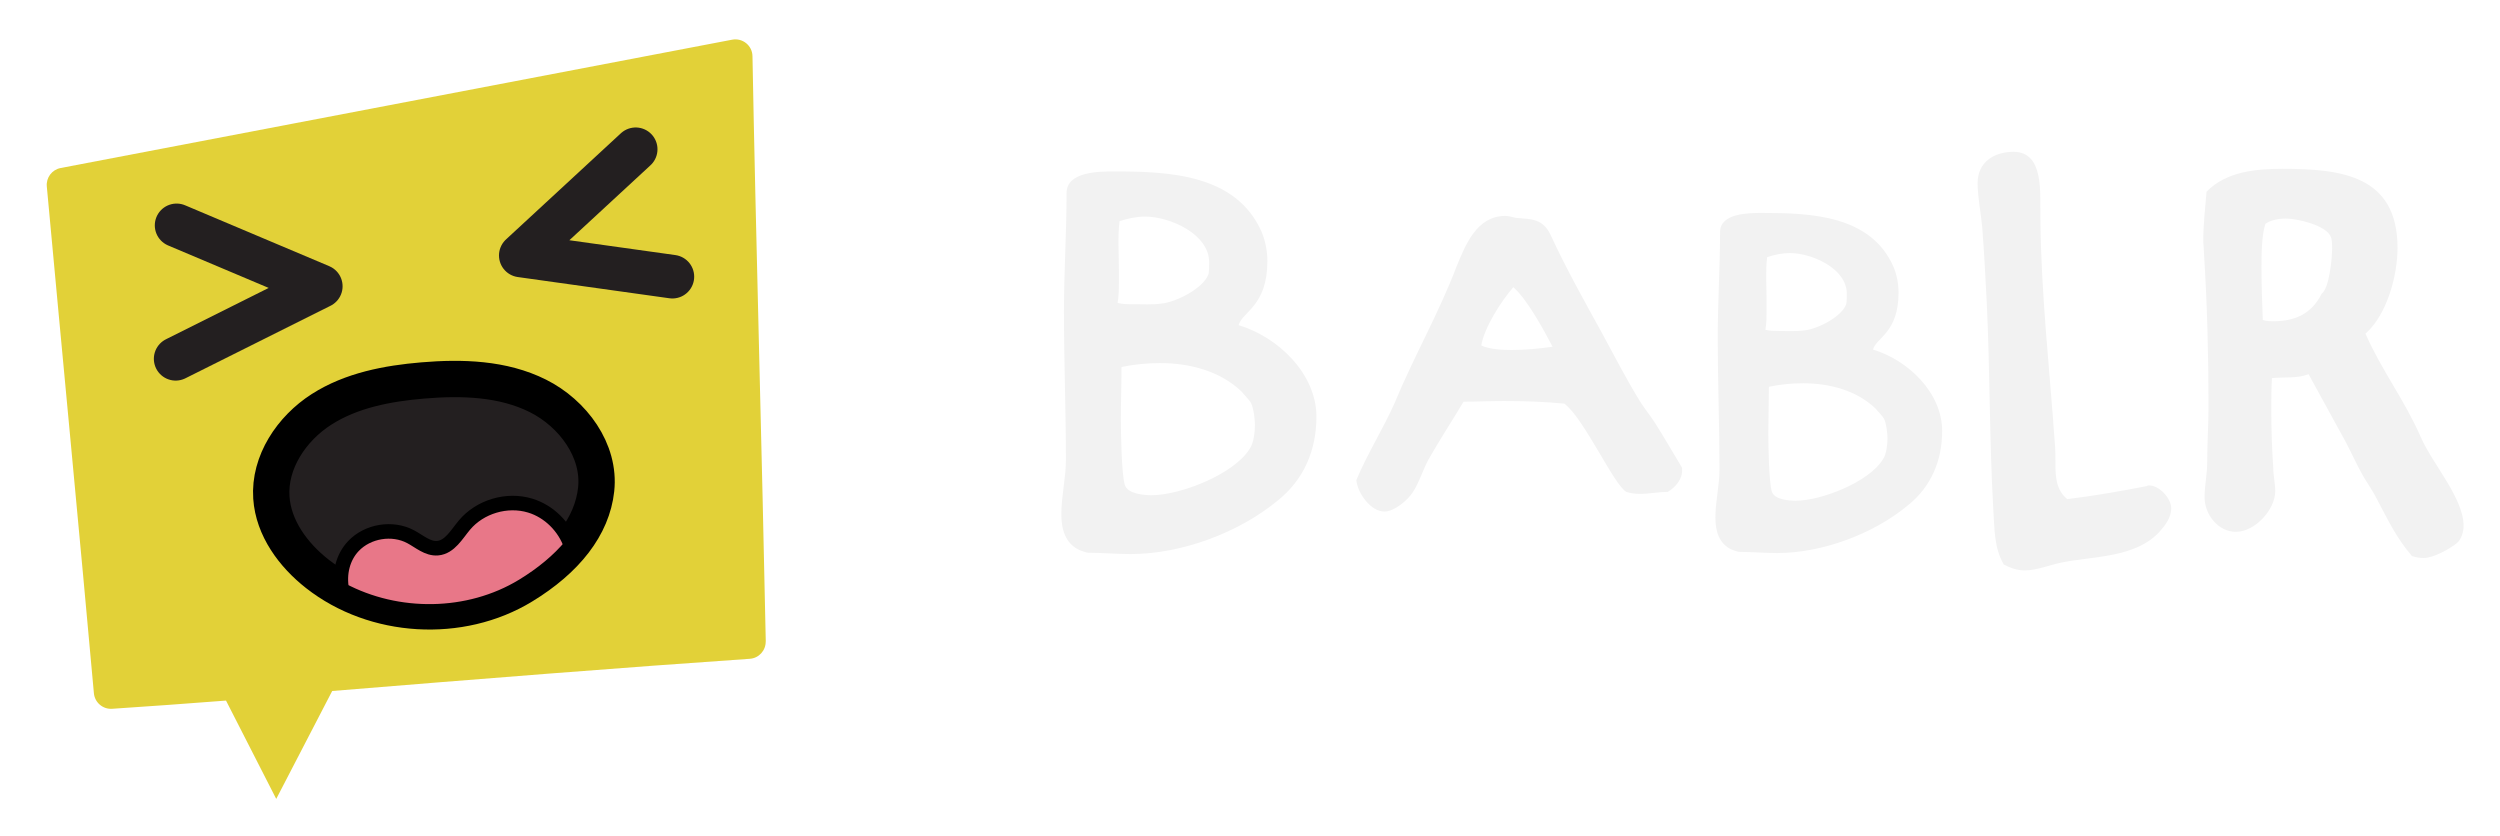
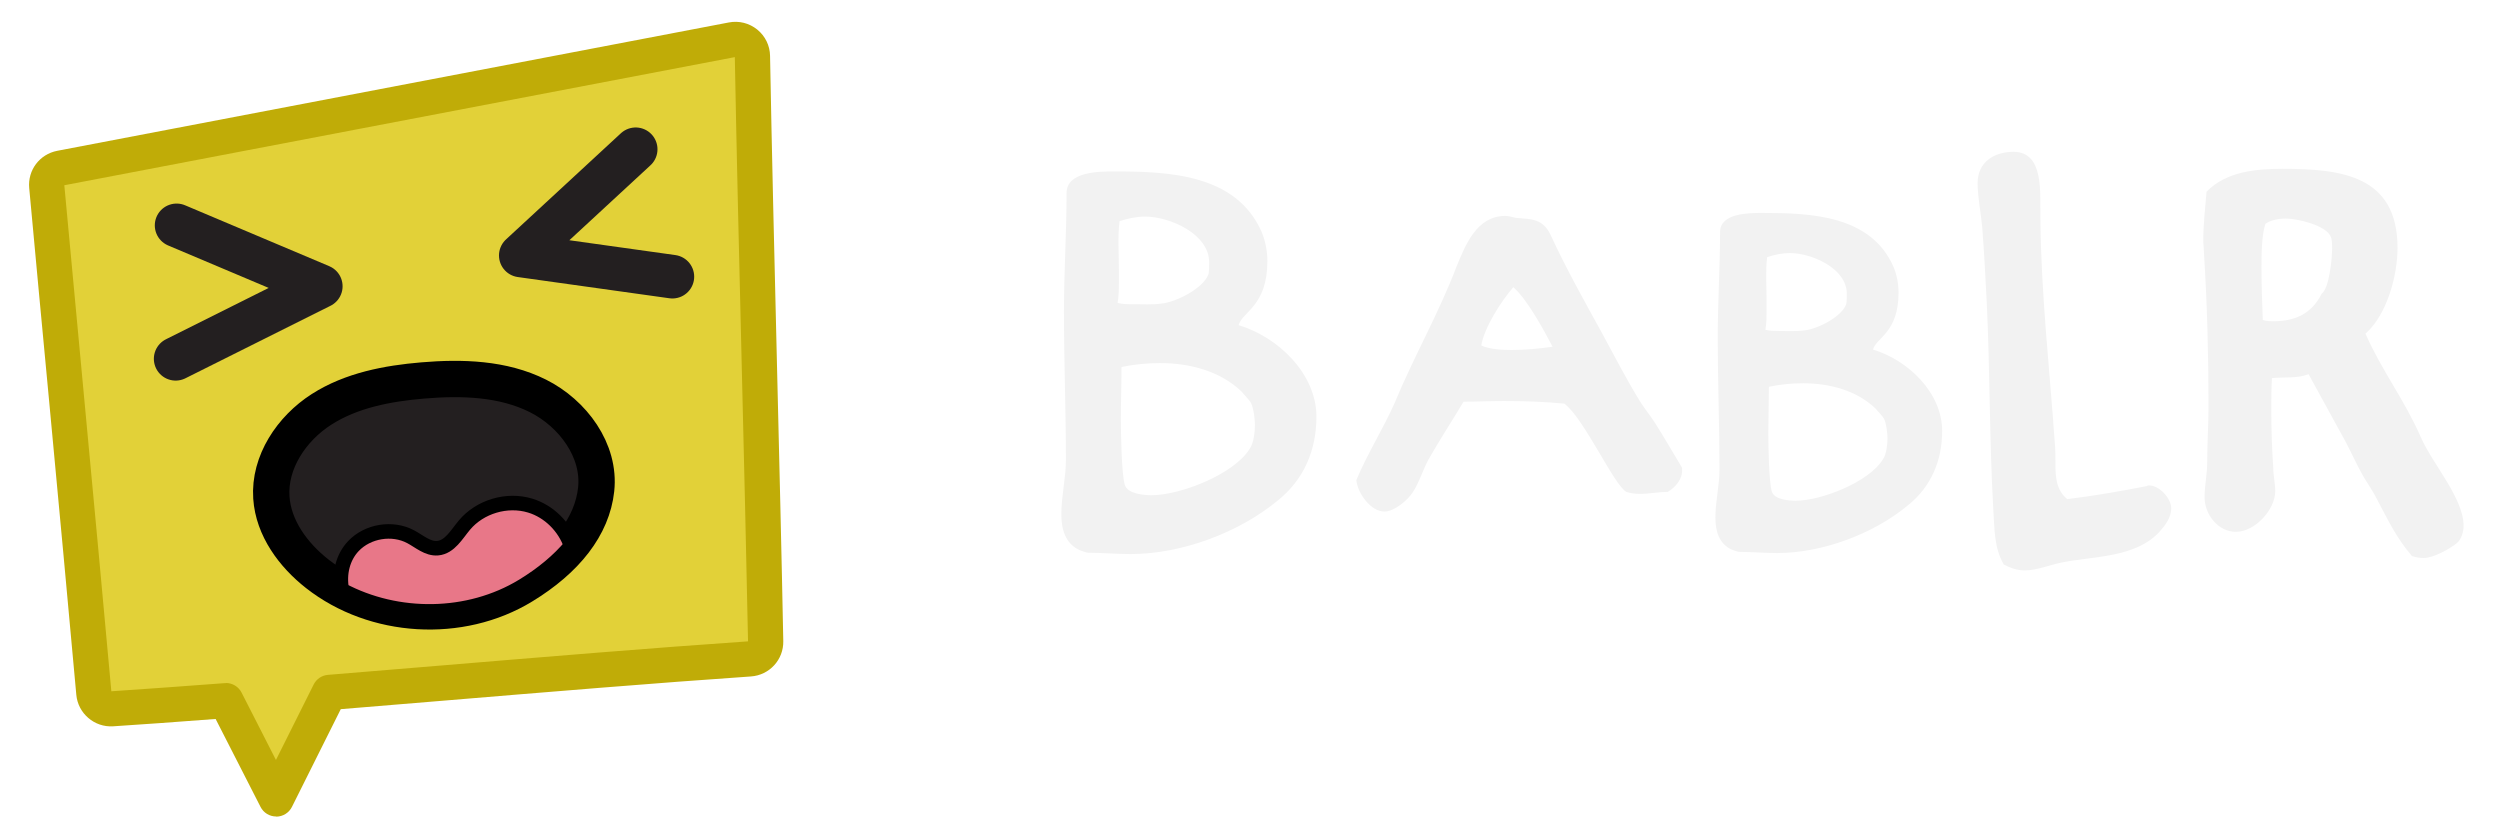
<svg xmlns="http://www.w3.org/2000/svg" id="Layer_2" data-name="Layer 2" viewBox="-4 -3 344 115" version="1.1" width="344" height="115">
  <defs id="defs10" />
  <g id="Logo">
    <g id="Dialog_Box" data-name="Dialog Box">
      <path d="m 101.36,85.26 c 0.02,1.25 -0.94,2.31 -2.19,2.39 -17.24,1.18 -37.8,2.82 -57.46,4.43 L 34.01,106.93 27.1,93.4 C 21.62,93.82 16.35,94.21 11.42,94.53 10.14,94.61 9.04,93.66 8.92,92.39 7.15,72.65 4.48,44.81 2.44,22.65 2.33,21.44 3.15,20.35 4.34,20.12 35.14,14.23 65.95,8.34 96.75,2.46 c 1.43,-0.27 2.77,0.81 2.79,2.27 0.43,23.61 1.34,55.78 1.83,80.53 z" style="fill:#e2d138;stroke-width:0px" id="path1" />
-       <path d="m 34,109.35 c -0.91,0 -1.74,-0.51 -2.15,-1.32 l -6.18,-12.1 c -5.33,0.41 -9.96,0.74 -14.1,1.01 C 9,97.11 6.73,95.17 6.5,92.6 5.46,81.02 4.09,66.42 2.77,52.29 1.83,42.34 0.86,32.04 0.02,22.88 -0.21,20.42 1.45,18.22 3.88,17.75 L 96.29,0.09 c 1.39,-0.27 2.81,0.09 3.91,0.98 1.1,0.89 1.74,2.21 1.76,3.62 0.23,12.64 0.6,27.99 0.96,42.83 0.31,12.88 0.64,26.19 0.86,37.7 v 0 c 0.05,2.55 -1.9,4.68 -4.45,4.86 -12.84,0.88 -28,2.14 -42.65,3.36 -4.62,0.38 -13.79,1.14 -13.79,1.14 l -6.72,13.45 c -0.41,0.82 -1.24,1.33 -2.15,1.34 H 34.01 Z M 27.09,90.98 c 0.9,0 1.74,0.51 2.15,1.32 l 4.73,9.27 5.19,-10.38 c 0.38,-0.76 1.12,-1.26 1.97,-1.33 C 46.12,89.45 51.2,89.03 56.27,88.61 70.92,87.39 86.06,86.13 98.93,85.25 98.7,73.77 98.38,60.49 98.07,47.64 97.71,32.82 97.34,17.5 97.11,4.86 L 4.85,22.49 c 0.84,9.14 1.81,19.42 2.74,29.36 1.32,14.11 2.69,28.69 3.73,40.27 4.52,-0.3 9.62,-0.67 15.59,-1.12 0.06,0 0.12,0 0.19,0 z m 71.85,-5.67 z" style="fill:none;stroke-width:0px" id="path2" />
+       <path d="m 34,109.35 c -0.91,0 -1.74,-0.51 -2.15,-1.32 l -6.18,-12.1 c -5.33,0.41 -9.96,0.74 -14.1,1.01 C 9,97.11 6.73,95.17 6.5,92.6 5.46,81.02 4.09,66.42 2.77,52.29 1.83,42.34 0.86,32.04 0.02,22.88 -0.21,20.42 1.45,18.22 3.88,17.75 L 96.29,0.09 c 1.39,-0.27 2.81,0.09 3.91,0.98 1.1,0.89 1.74,2.21 1.76,3.62 0.23,12.64 0.6,27.99 0.96,42.83 0.31,12.88 0.64,26.19 0.86,37.7 v 0 c 0.05,2.55 -1.9,4.68 -4.45,4.86 -12.84,0.88 -28,2.14 -42.65,3.36 -4.62,0.38 -13.79,1.14 -13.79,1.14 l -6.72,13.45 c -0.41,0.82 -1.24,1.33 -2.15,1.34 H 34.01 Z M 27.09,90.98 c 0.9,0 1.74,0.51 2.15,1.32 l 4.73,9.27 5.19,-10.38 c 0.38,-0.76 1.12,-1.26 1.97,-1.33 C 46.12,89.45 51.2,89.03 56.27,88.61 70.92,87.39 86.06,86.13 98.93,85.25 98.7,73.77 98.38,60.49 98.07,47.64 97.71,32.82 97.34,17.5 97.11,4.86 L 4.85,22.49 c 0.84,9.14 1.81,19.42 2.74,29.36 1.32,14.11 2.69,28.69 3.73,40.27 4.52,-0.3 9.62,-0.67 15.59,-1.12 0.06,0 0.12,0 0.19,0 z m 71.85,-5.67 z" style="fill:#c0ac07;stroke-width:0px;fill-opacity:1" id="path2" />
    </g>
    <g id="Mouth">
      <g id="Mouth-2" data-name="Mouth">
        <g id="M">
          <path d="m 67.93,77.63 c -8.58,5.23 -20.37,4.53 -28.28,-1.68 -3.3,-2.59 -6.03,-6.29 -6.31,-10.48 -0.33,-4.87 2.79,-9.51 6.9,-12.14 4.11,-2.63 9.08,-3.57 13.95,-3.98 5.37,-0.45 11,-0.29 15.82,2.12 4.82,2.41 8.61,7.53 8.02,12.89 -0.55,5.06 -4.12,9.63 -10.1,13.27 z" style="fill:#231f20;stroke:#000000;stroke-width:5px;stroke-linecap:round;stroke-linejoin:round" id="path3" />
        </g>
        <g id="T">
          <path d="m 67.93,77.63 c 2.74,-1.67 4.97,-3.54 6.64,-5.55 -0.88,-2.57 -3.01,-4.72 -5.62,-5.51 -3.19,-0.97 -6.91,0.13 -9.05,2.69 -1.07,1.28 -2.01,3.02 -3.68,3.17 -1.37,0.12 -2.51,-0.94 -3.72,-1.58 -2.52,-1.34 -5.91,-0.78 -7.87,1.29 -1.45,1.53 -2.02,3.79 -1.59,6.03 7.63,4.07 17.45,3.98 24.87,-0.53 z" style="fill:#e87788;stroke-width:0px" id="path4" />
          <path d="m 67.93,77.63 c 2.74,-1.67 4.97,-3.54 6.64,-5.55 -0.88,-2.57 -3.01,-4.72 -5.62,-5.51 -3.19,-0.97 -6.91,0.13 -9.05,2.69 -1.07,1.28 -2.01,3.02 -3.68,3.17 -1.37,0.12 -2.51,-0.94 -3.72,-1.58 -2.52,-1.34 -5.91,-0.78 -7.87,1.29 -1.45,1.53 -2.02,3.79 -1.59,6.03 7.63,4.07 17.45,3.98 24.87,-0.53 z" style="fill:none;stroke:#000000;stroke-width:2px;stroke-linecap:round;stroke-linejoin:round" id="path5" />
        </g>
      </g>
    </g>
    <polyline id="Eye" points="20.3 28.01 40.14 36.39 20.17 46.37" style="fill:none;stroke:#231f20;stroke-width:6px;stroke-linecap:round;stroke-linejoin:round" />
    <polyline id="Eye-2" data-name="Eye" points="83.47 17.54 67.66 32.15 88.52 35.07" style="fill:none;stroke:#231f20;stroke-width:6px;stroke-linecap:round;stroke-linejoin:round" />
  </g>
  <g id="BABLR" transform="translate(26)" style="fill:#f2f2f2">
    <g id="g10" style="fill:#f2f2f2">
      <path d="m 140.43,41.74 c 5.4,1.62 10.71,6.66 10.71,12.6 0,4.59 -1.71,8.64 -5.31,11.52 -5.31,4.41 -13.23,7.38 -20.25,7.38 -1.89,0 -3.87,-0.18 -5.85,-0.18 -0.18,0 -0.99,-0.27 -1.17,-0.36 -1.98,-0.9 -2.52,-2.88 -2.52,-4.95 0,-2.52 0.63,-4.95 0.63,-7.47 0,-6.75 -0.27,-13.59 -0.27,-20.43 0,-5.4 0.36,-10.89 0.36,-16.29 0,-2.97 4.5,-2.97 6.57,-2.97 7.47,0 16.74,0.36 20.25,8.28 0.54,1.26 0.81,2.7 0.81,4.05 0,6.21 -3.42,6.93 -3.96,8.82 z m -16.47,-7.65 v 1.62 c 0,0.99 0,1.98 -0.18,2.97 0.72,0.18 1.35,0.18 2.07,0.18 1.26,0 2.7,0.09 3.96,-0.09 1.98,-0.18 5.76,-2.07 6.48,-4.05 0.09,-0.36 0.09,-1.17 0.09,-1.62 0,-3.96 -5.49,-6.3 -8.82,-6.3 -1.17,0 -2.43,0.27 -3.51,0.63 -0.27,2.16 -0.09,4.41 -0.09,6.66 z m 0.27,20.61 c 0,1.71 0.09,7.56 0.54,9 0.36,1.26 2.61,1.44 3.69,1.44 3.96,0 11.34,-2.88 13.5,-6.39 0.54,-0.72 0.72,-2.34 0.72,-3.24 0,-0.81 -0.18,-2.34 -0.54,-3.06 -0.18,-0.36 -0.99,-1.17 -1.26,-1.53 -2.97,-2.88 -7.2,-3.96 -11.25,-3.96 -1.8,0 -3.6,0.18 -5.31,0.54 0,2.43 -0.09,4.77 -0.09,7.2 z" style="fill:#f2f2f2;stroke-width:0px" id="path6" />
      <path d="m 201.45,61.63 c 0.09,1.26 -0.9,2.43 -1.98,3.06 -1.35,0 -2.52,0.27 -3.87,0.27 -0.54,0 -1.26,-0.09 -1.8,-0.27 -1.71,-0.9 -5.85,-10.17 -8.55,-12.15 -2.79,-0.27 -5.49,-0.36 -8.28,-0.36 -1.89,0 -3.69,0.09 -5.58,0.09 -1.62,2.7 -3.33,5.31 -4.86,8.01 -0.72,1.35 -1.35,3.33 -2.16,4.5 -0.72,1.08 -2.52,2.61 -3.87,2.61 -1.89,0 -3.69,-2.52 -3.87,-4.32 1.53,-3.69 3.69,-7.02 5.31,-10.71 2.61,-6.3 6.03,-12.24 8.46,-18.63 1.26,-3.06 2.79,-7.02 6.75,-7.02 0.45,0 0.99,0.18 1.44,0.27 2.16,0.18 3.69,0.09 4.77,2.34 2.07,4.5 4.59,9 7.02,13.41 1.71,3.15 3.42,6.48 5.31,9.54 0.63,0.99 1.44,1.98 2.07,2.97 1.26,1.98 2.43,4.05 3.69,6.12 z m -27.63,-17.1 c 1.08,0.54 2.97,0.63 4.14,0.63 1.89,0 3.78,-0.18 5.67,-0.45 -1.17,-2.25 -3.51,-6.57 -5.4,-8.19 -1.71,1.98 -3.96,5.49 -4.41,8.01 z" style="fill:#f2f2f2;stroke-width:0px" id="path7" />
      <path d="m 227.72,45.1 c 4.8,1.44 9.52,5.92 9.52,11.2 0,4.08 -1.52,7.68 -4.72,10.24 -4.72,3.92 -11.76,6.56 -18,6.56 -1.68,0 -3.44,-0.16 -5.2,-0.16 -0.16,0 -0.88,-0.24 -1.04,-0.32 -1.76,-0.8 -2.24,-2.56 -2.24,-4.4 0,-2.24 0.56,-4.4 0.56,-6.64 0,-6 -0.24,-12.08 -0.24,-18.16 0,-4.8 0.32,-9.68 0.32,-14.48 0,-2.64 4,-2.64 5.84,-2.64 6.64,0 14.88,0.32 18,7.36 0.48,1.12 0.72,2.4 0.72,3.6 0,5.52 -3.04,6.16 -3.52,7.84 z m -14.64,-6.8 v 1.44 c 0,0.88 0,1.76 -0.16,2.64 0.64,0.16 1.2,0.16 1.84,0.16 1.12,0 2.4,0.08 3.52,-0.08 1.76,-0.16 5.12,-1.84 5.76,-3.6 0.08,-0.32 0.08,-1.04 0.08,-1.44 0,-3.52 -4.88,-5.6 -7.84,-5.6 -1.04,0 -2.16,0.24 -3.12,0.56 -0.24,1.92 -0.08,3.92 -0.08,5.92 z m 0.24,18.32 c 0,1.52 0.08,6.72 0.48,8 0.32,1.12 2.32,1.28 3.28,1.28 3.52,0 10.08,-2.56 12,-5.68 0.48,-0.64 0.64,-2.08 0.64,-2.88 0,-0.72 -0.16,-2.08 -0.48,-2.72 -0.16,-0.32 -0.88,-1.04 -1.12,-1.36 -2.64,-2.56 -6.4,-3.52 -10,-3.52 -1.6,0 -3.2,0.16 -4.72,0.48 0,2.16 -0.08,4.24 -0.08,6.4 z" style="fill:#f2f2f2;stroke-width:0px" id="path8" />
      <path d="m 250.76,27.16 c 0.09,10.26 1.26,20.52 1.98,30.78 0.09,0.99 0.09,1.89 0.09,2.88 0,1.8 0.09,3.6 1.62,4.86 3.69,-0.45 7.29,-1.08 10.98,-1.8 0.09,-0.09 0.18,-0.09 0.27,-0.09 1.44,0 3.06,1.8 3.06,3.15 0,1.26 -0.81,2.34 -1.62,3.24 -3.33,3.6 -9.09,3.33 -13.5,4.23 -1.71,0.36 -3.42,1.08 -5.04,1.08 -1.08,0 -1.98,-0.36 -2.88,-0.81 -1.35,-2.34 -1.26,-4.86 -1.44,-7.56 -0.54,-9.45 -0.45,-18.99 -0.9,-28.44 -0.18,-3.51 -0.36,-7.02 -0.63,-10.44 -0.18,-1.98 -0.63,-4.14 -0.63,-6.03 0,-2.97 2.34,-4.32 4.95,-4.32 4.23,0 3.6,5.76 3.69,8.46 z" style="fill:#f2f2f2;stroke-width:0px" id="path9" />
      <path d="m 295.49,42.91 c 2.16,4.95 5.4,9.18 7.56,14.13 1.62,3.78 5.94,8.46 5.94,12.33 0,0.72 -0.27,1.8 -0.9,2.34 -0.99,0.81 -3.24,2.07 -4.59,2.07 -0.54,0 -1.08,-0.09 -1.62,-0.27 -2.16,-2.52 -3.33,-5.04 -4.86,-7.92 -0.54,-1.08 -1.26,-2.07 -1.89,-3.15 -0.81,-1.44 -1.53,-3.06 -2.34,-4.59 l -5.13,-9.36 c -1.62,0.63 -3.42,0.36 -5.04,0.54 -0.09,1.44 -0.09,2.97 -0.09,4.41 0,2.7 0.09,5.31 0.27,7.92 0,1.08 0.27,2.16 0.27,3.24 0,2.52 -2.79,5.58 -5.4,5.58 -2.43,0 -4.32,-2.34 -4.32,-4.77 0,-1.62 0.36,-3.15 0.36,-4.77 0,-2.61 0.18,-5.13 0.18,-7.74 0,-7.02 -0.18,-14.13 -0.63,-21.15 0,-0.54 -0.09,-1.08 -0.09,-1.62 0,-2.25 0.27,-4.5 0.45,-6.75 2.7,-2.79 6.84,-3.15 10.44,-3.15 8.1,0 15.84,0.9 15.84,10.89 0,3.78 -1.44,9.18 -4.41,11.79 z m -14.31,-9 c 0,2.34 0.09,4.77 0.18,7.11 0.36,0.18 1.17,0.18 1.53,0.18 2.97,0 5.22,-1.08 6.57,-3.78 1.08,-0.81 1.44,-4.95 1.44,-6.21 0,-0.36 0,-1.26 -0.18,-1.62 -0.63,-1.62 -4.68,-2.52 -6.21,-2.52 -0.9,0 -1.98,0.18 -2.79,0.72 -0.54,1.62 -0.54,4.41 -0.54,6.12 z" style="fill:#f2f2f2;stroke-width:0px" id="path10" />
    </g>
  </g>
</svg>
